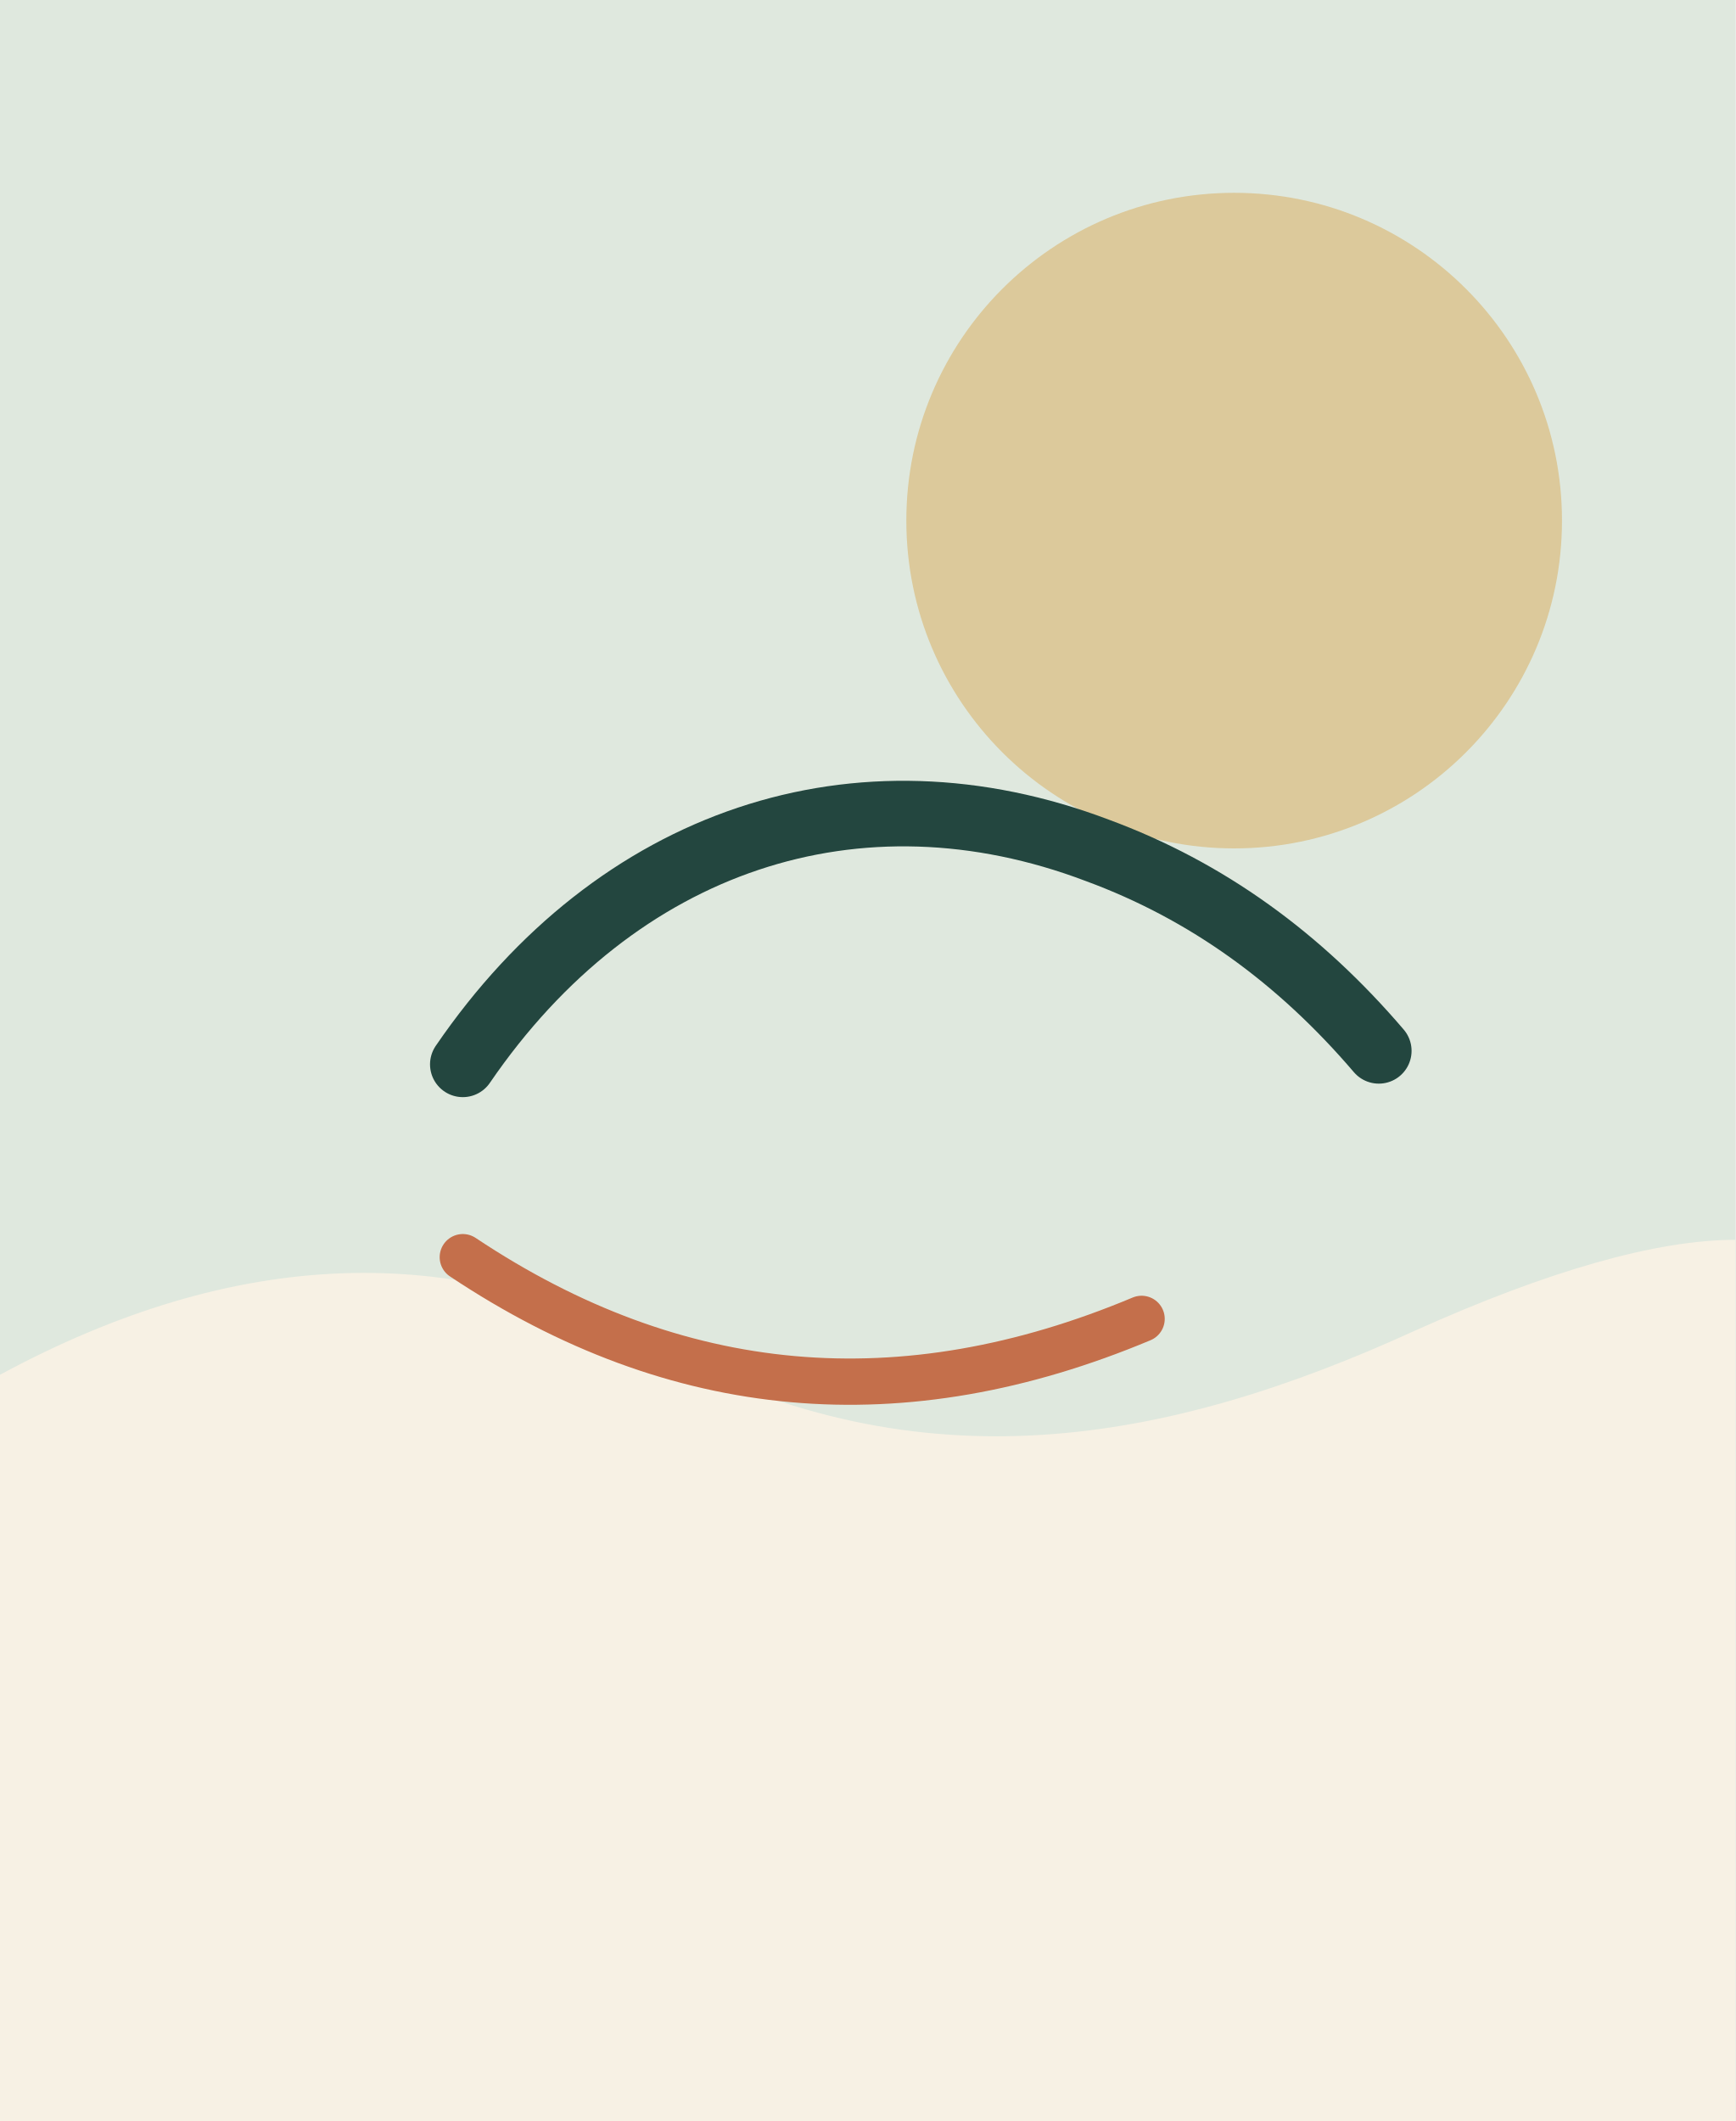
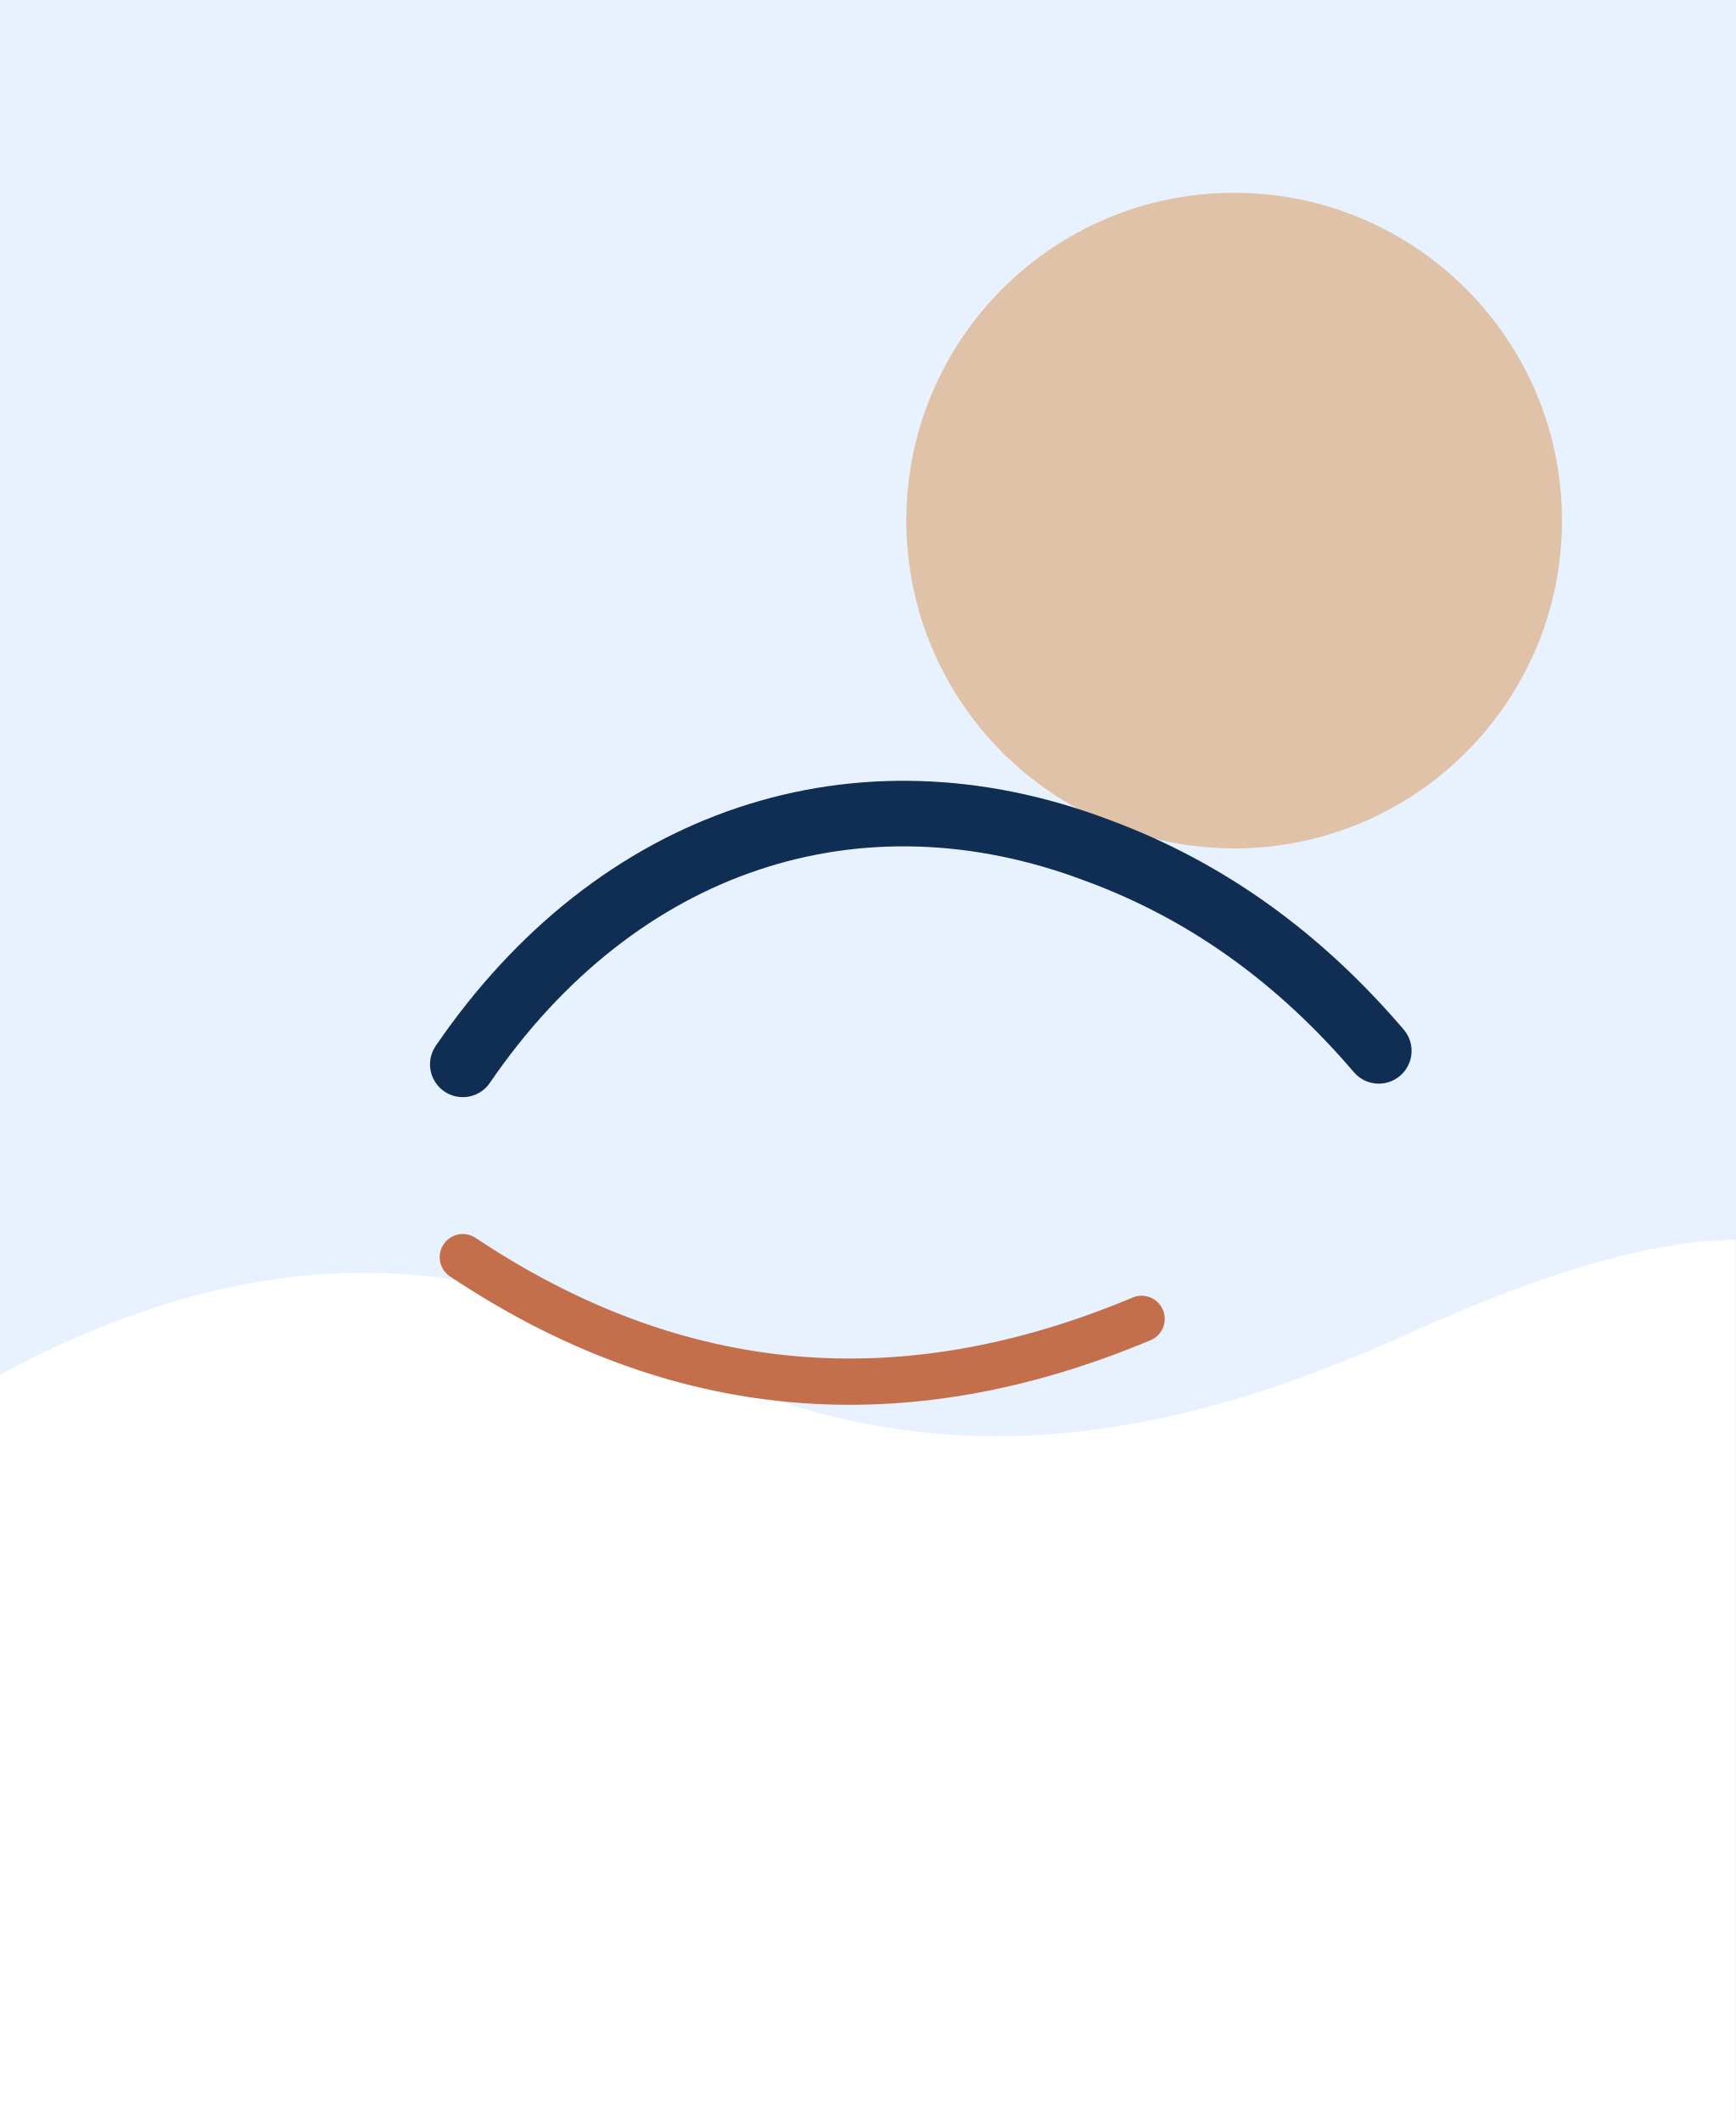
<svg xmlns="http://www.w3.org/2000/svg" viewBox="0 0 900 1100" role="img" aria-label="Rustige zorgillustratie">
-   <rect width="900" height="1100" fill="#dfe8de" />
-   <path fill="#f7f1e4" d="M0 713c122-66 236-70 342-13 136 72 263 49 392-10 69-31 125-47 166-47v457H0z" />
-   <circle cx="640" cy="270" r="170" fill="#d8ad5d" opacity=".52" />
-   <path fill="none" stroke="#23463f" stroke-linecap="round" stroke-width="34" d="M240 552c80-117 205-158 329-111 57 21 105 56 146 104" />
+   <rect width="900" height="1100" fill="#e8f2ff" />
+   <path fill="#ffffff" d="M0 713c122-66 236-70 342-13 136 72 263 49 392-10 69-31 125-47 166-47v457H0z" />
+   <circle cx="640" cy="270" r="170" fill="#d69656" opacity=".52" />
+   <path fill="none" stroke="#102d54" stroke-linecap="round" stroke-width="34" d="M240 552c80-117 205-158 329-111 57 21 105 56 146 104" />
  <path fill="none" stroke="#c46f4b" stroke-linecap="round" stroke-width="24" d="M240 652c111 74 228 84 352 32" />
</svg>
